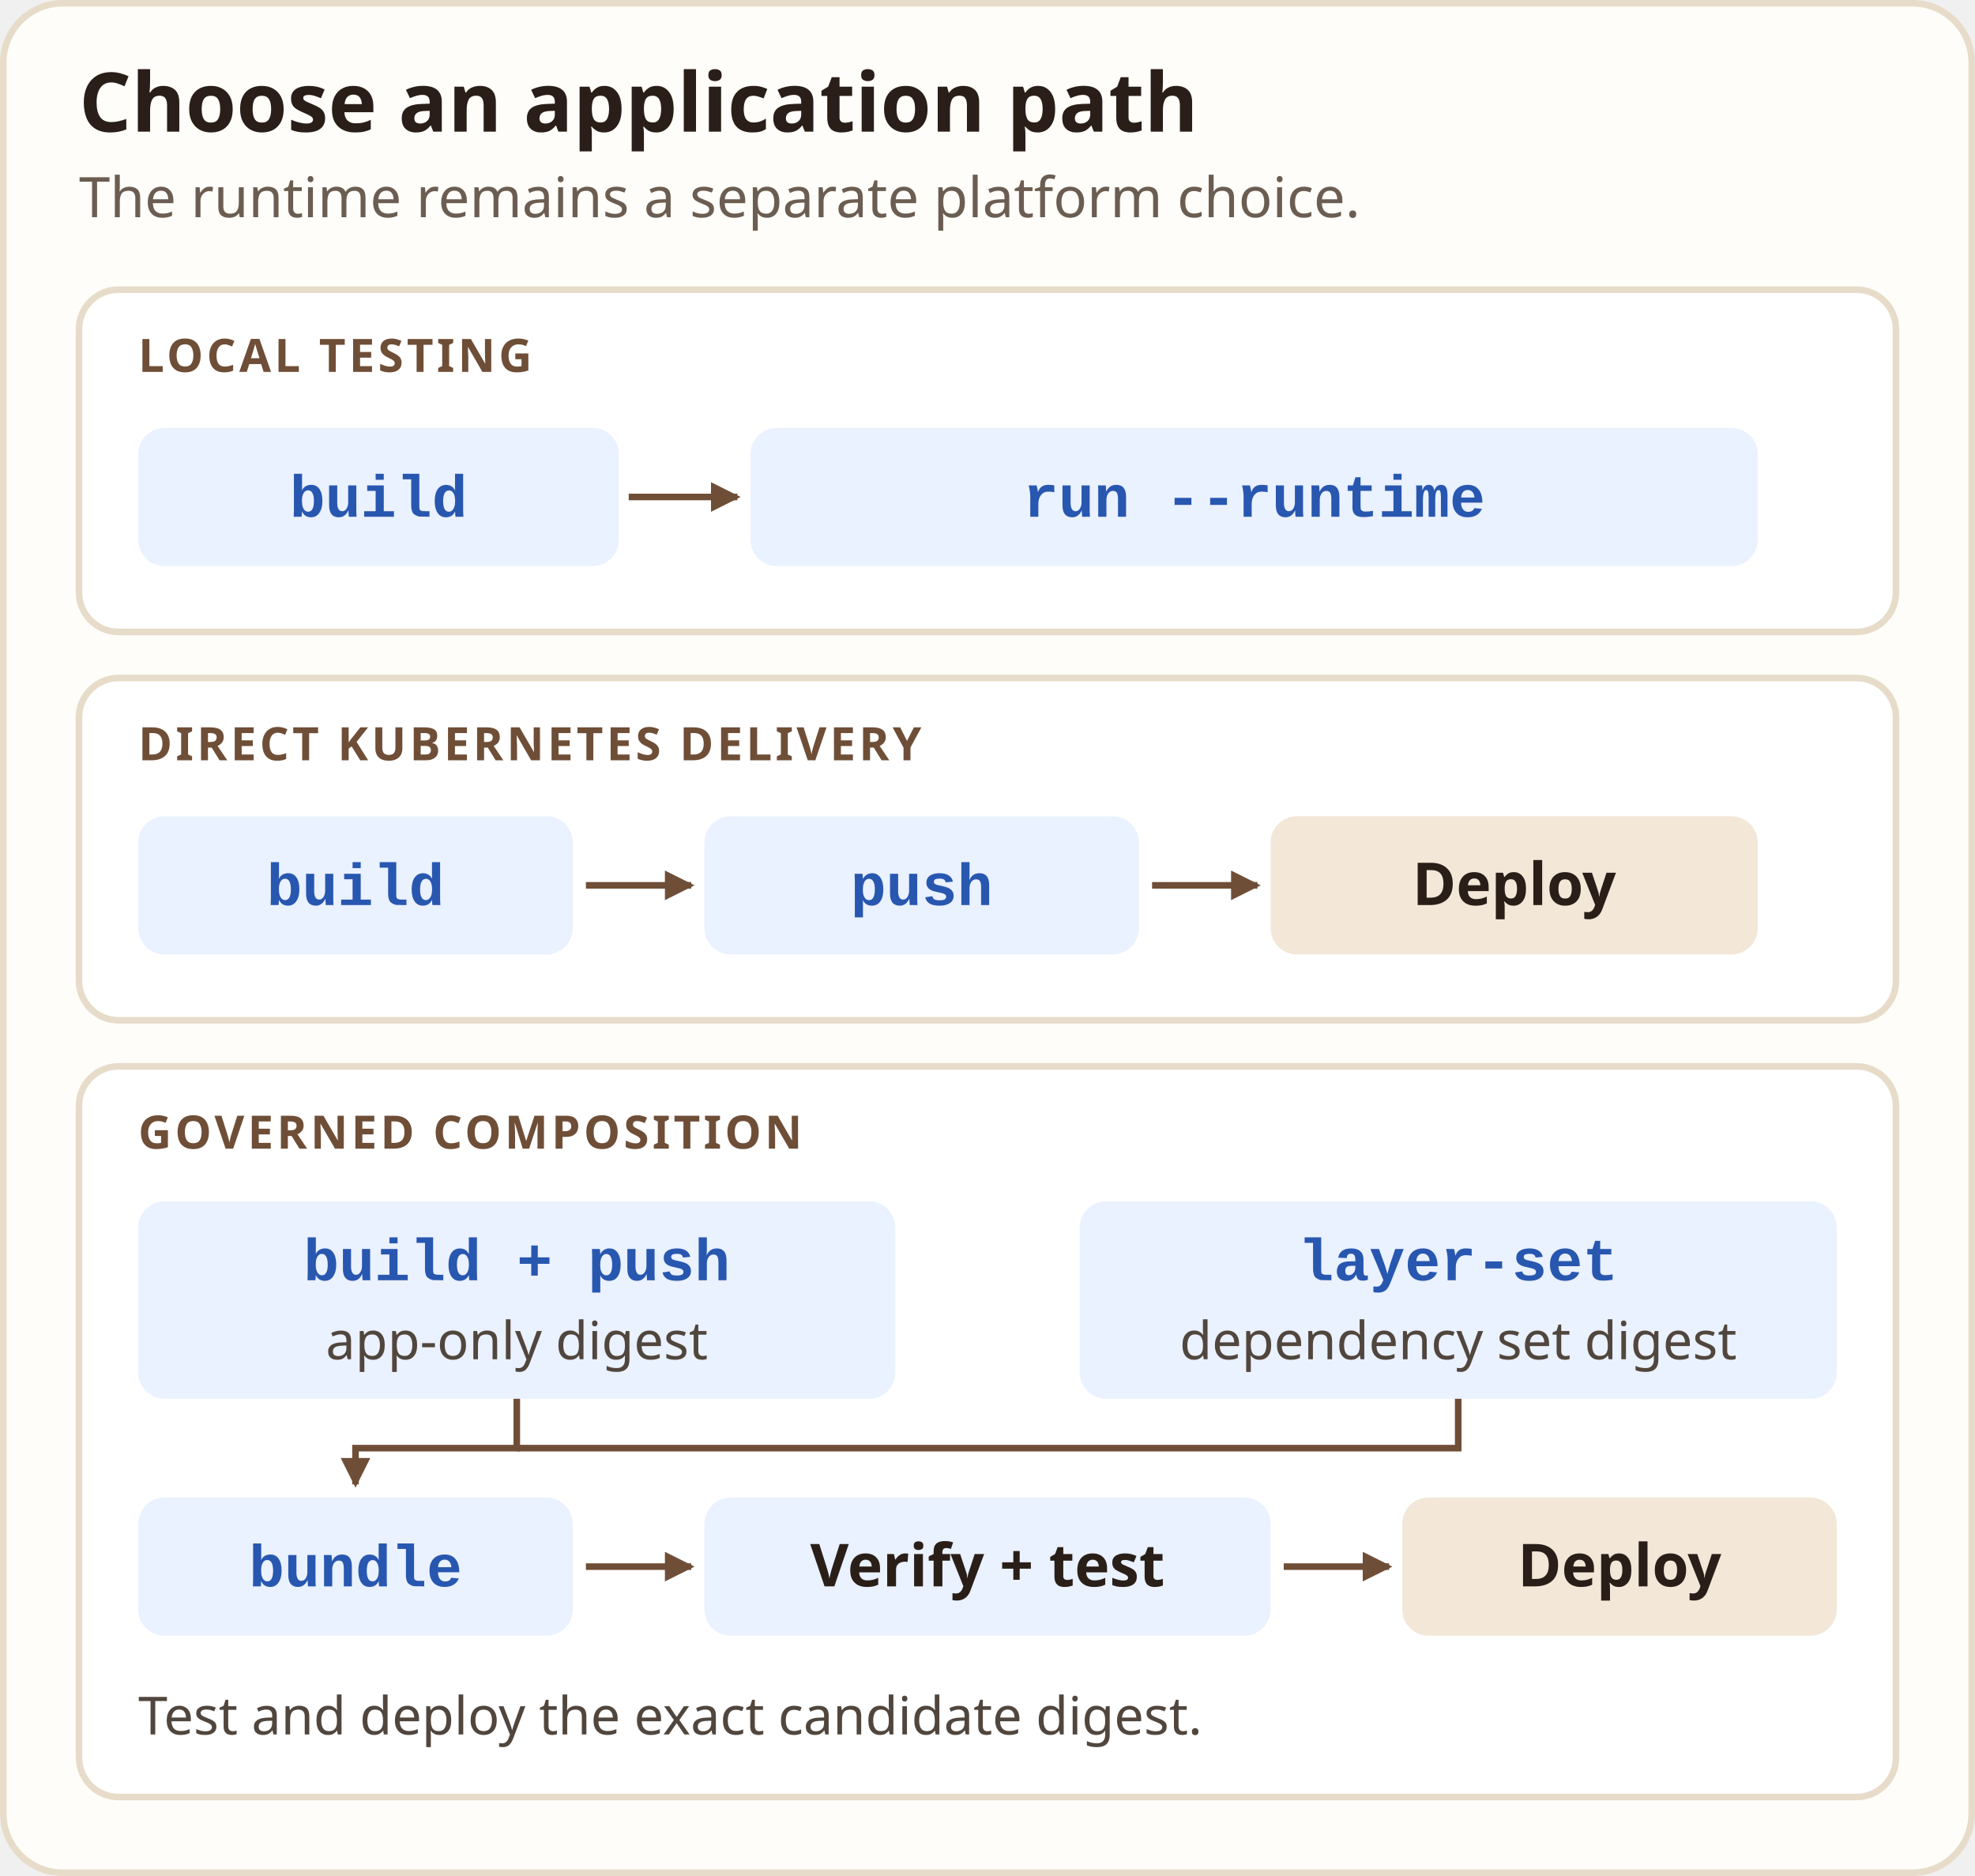
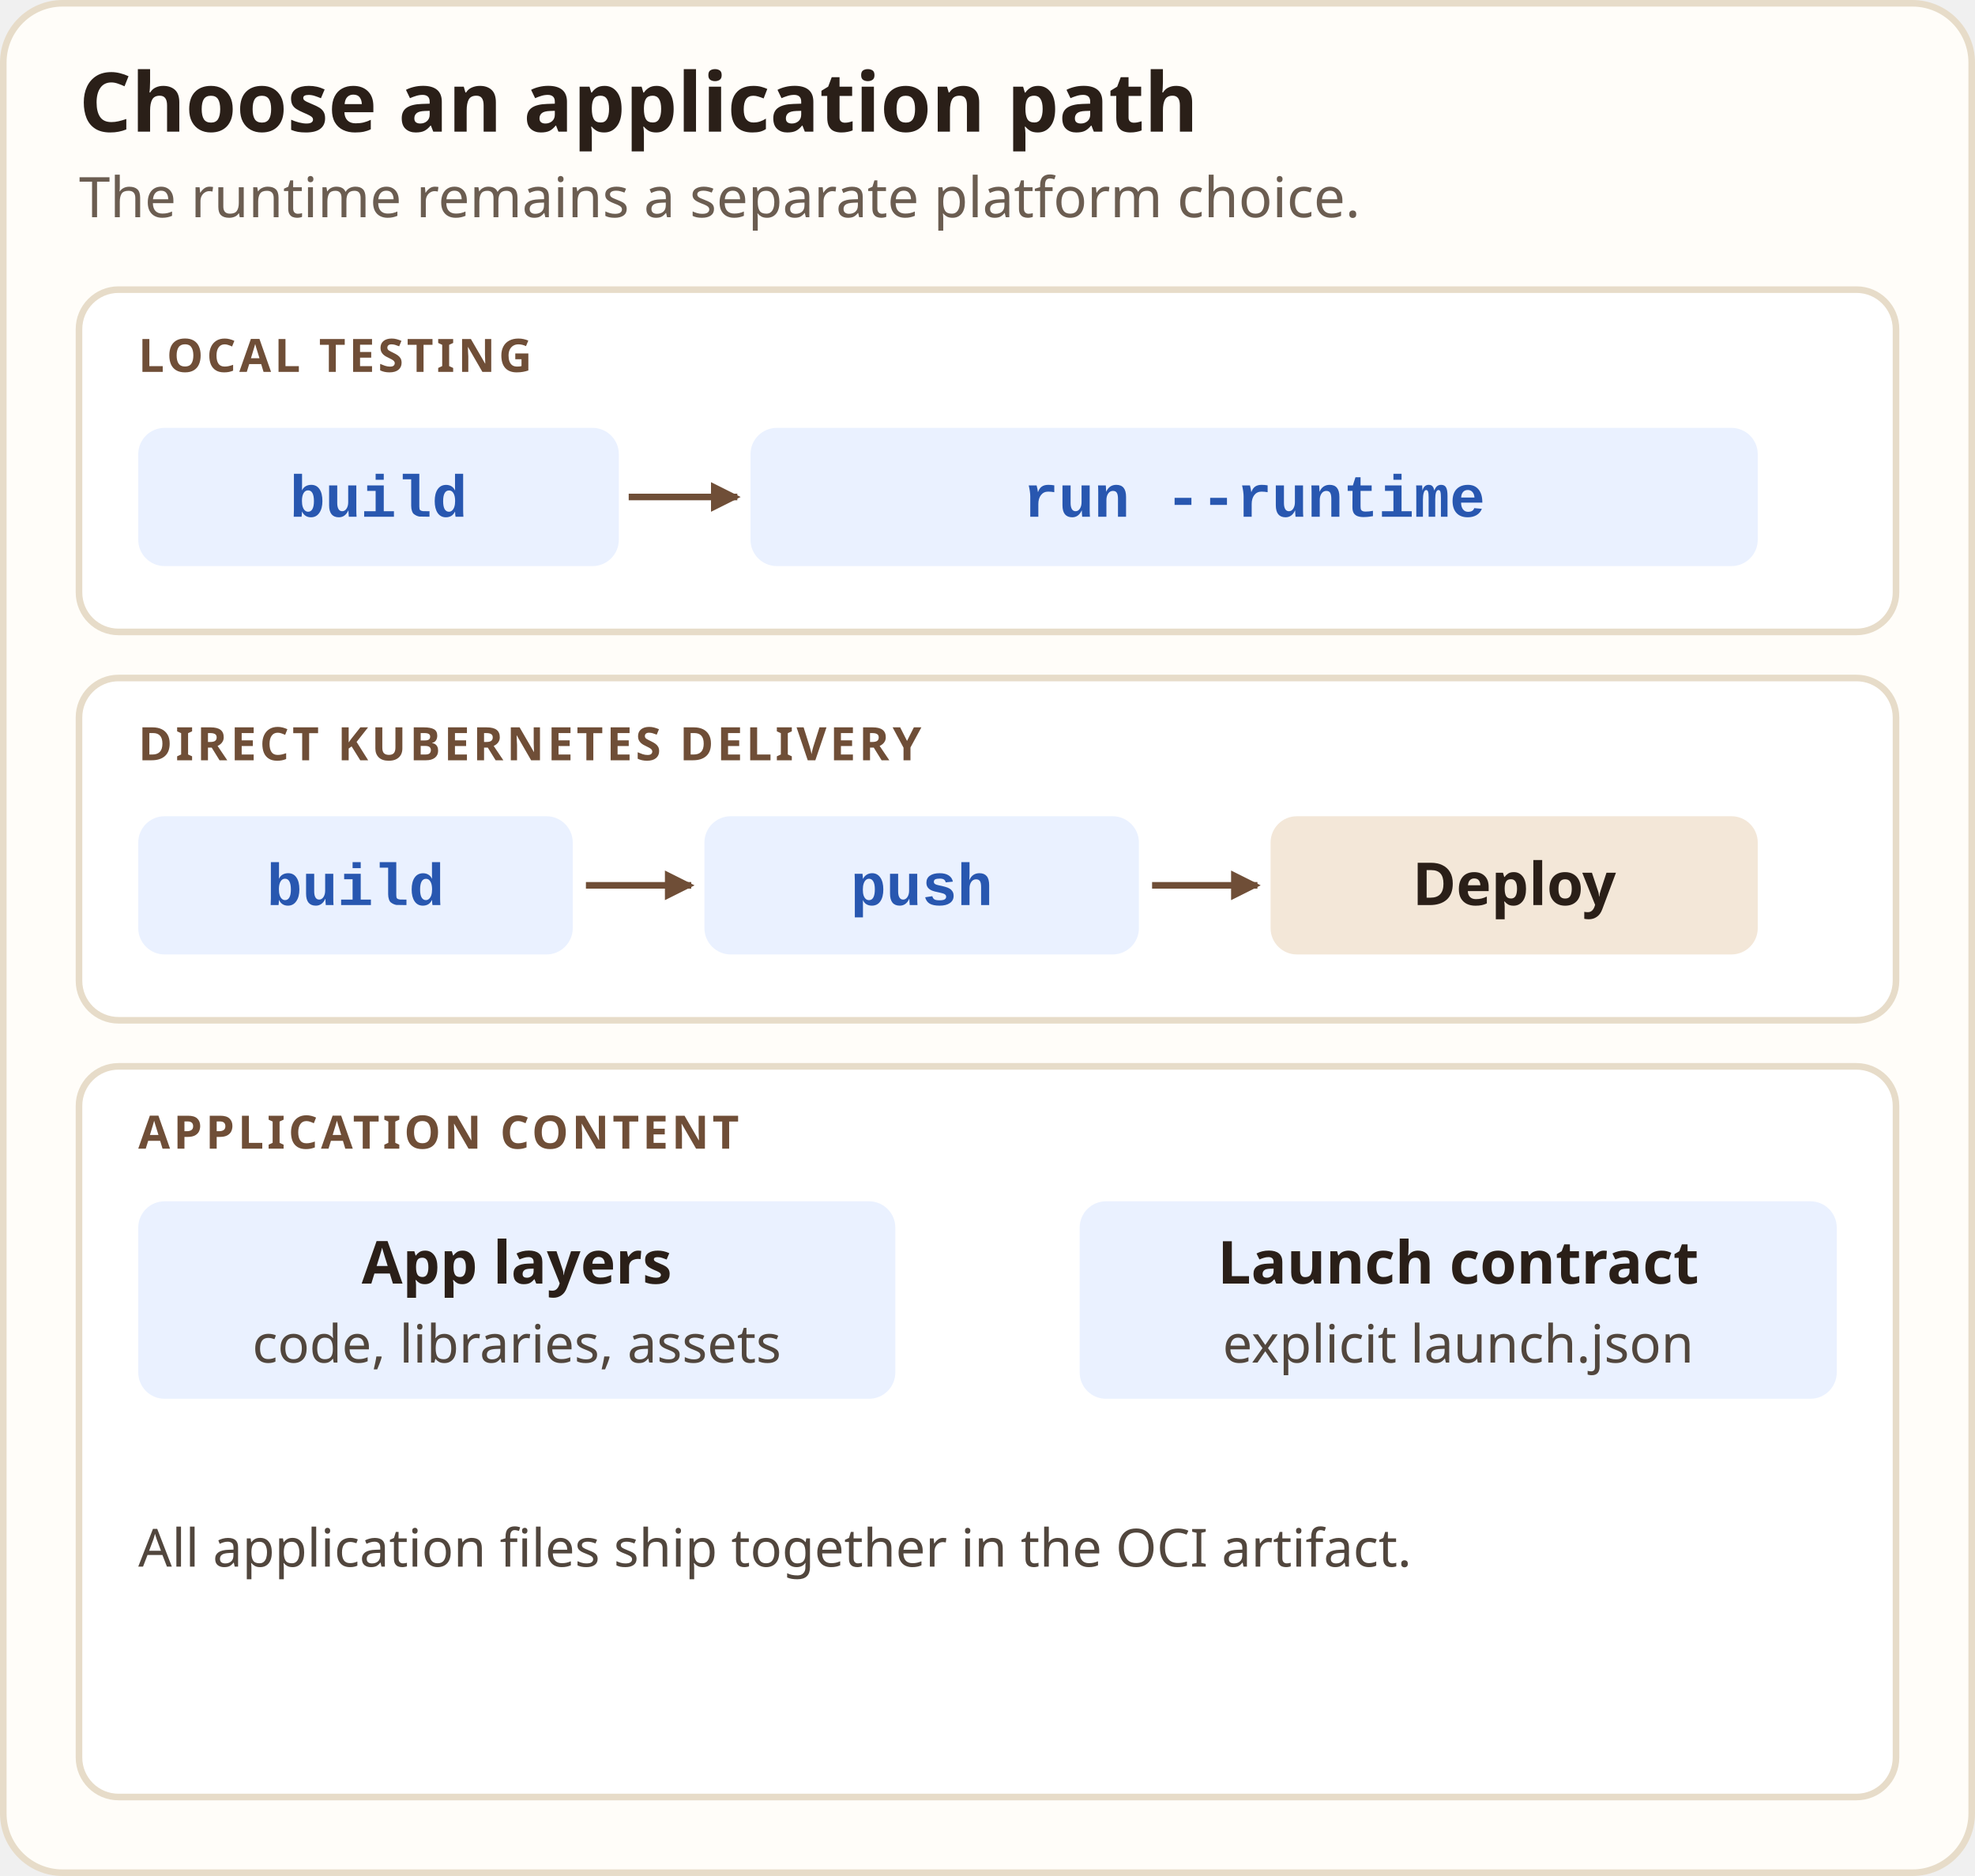
<svg xmlns="http://www.w3.org/2000/svg" width="600" height="570" viewBox="0 0 600 570" role="img" aria-labelledby="title description">
  <style>
    text { font-family: "Segoe UI", Aptos, Calibri, sans-serif; fill: #2a1f18; }
    .heading { font-size: 25px; font-weight: 700; }
    .subheading { font-size: 17px; fill: #6b5d51; }
    .eyebrow { font-size: 14px; font-weight: 700; letter-spacing: 1px; fill: #6f4e37; }
    .command { font-family: Consolas, "Courier New", monospace; font-size: 18px; font-weight: 700; fill: #2857b0; }
    .label { font-size: 18px; font-weight: 600; }
    .note { font-size: 16px; fill: #51463d; }
    .arrow { fill: none; stroke: #6f4e37; stroke-width: 2; marker-end: url(#arrow); }
  </style>
  <defs>
    <marker id="arrow" markerWidth="9" markerHeight="9" refX="8" refY="4.5" orient="auto" markerUnits="userSpaceOnUse">
      <path d="M0 0 9 4.5 0 9Z" fill="#6f4e37" />
    </marker>
  </defs>
  <rect x="1" y="1" width="598" height="568" rx="18" fill="#fffdf9" stroke="#e7dcc9" stroke-width="2" />
  <text class="heading" x="24" y="40">Choose an application path</text>
  <text class="subheading" x="24" y="66">The runtime remains a separate platform choice.</text>
  <rect x="24" y="88" width="552" height="104" rx="12" fill="#fff" stroke="#e7dcc9" stroke-width="2" />
  <text class="eyebrow" x="42" y="113">LOCAL TESTING</text>
  <rect x="42" y="130" width="146" height="42" rx="8" fill="#eaf1ff" />
  <text class="command" x="115" y="157" text-anchor="middle">build</text>
  <path class="arrow" d="M191 151H224" />
  <rect x="228" y="130" width="306" height="42" rx="8" fill="#eaf1ff" />
  <text class="command" x="381" y="157" text-anchor="middle">run --runtime</text>
  <rect x="24" y="206" width="552" height="104" rx="12" fill="#fff" stroke="#e7dcc9" stroke-width="2" />
  <text class="eyebrow" x="42" y="231">DIRECT KUBERNETES DELIVERY</text>
  <rect x="42" y="248" width="132" height="42" rx="8" fill="#eaf1ff" />
  <text class="command" x="108" y="275" text-anchor="middle">build</text>
  <path class="arrow" d="M178 269H210" />
  <rect x="214" y="248" width="132" height="42" rx="8" fill="#eaf1ff" />
  <text class="command" x="280" y="275" text-anchor="middle">push</text>
  <path class="arrow" d="M350 269H382" />
  <rect x="386" y="248" width="148" height="42" rx="8" fill="#f3e7d8" />
  <text class="label" x="460" y="275" text-anchor="middle">Deploy</text>
  <rect x="24" y="324" width="552" height="222" rx="12" fill="#fff" stroke="#e7dcc9" stroke-width="2" />
-   <text class="eyebrow" x="42" y="349">GOVERNED COMPOSITION</text>
+   <text class="eyebrow" x="42" y="349">APPLICATION CONTENT</text>
  <rect x="42" y="365" width="230" height="60" rx="8" fill="#eaf1ff" />
-   <text class="command" x="157" y="389" text-anchor="middle">build + push</text>
-   <text class="note" x="157" y="413" text-anchor="middle">app-only digest</text>
+   <text class="label" x="157" y="390" text-anchor="middle">App layers</text>
+   <text class="note" x="157" y="414" text-anchor="middle">code, libraries, assets</text>
  <rect x="328" y="365" width="230" height="60" rx="8" fill="#eaf1ff" />
-   <text class="command" x="443" y="389" text-anchor="middle">layer-set</text>
-   <text class="note" x="443" y="413" text-anchor="middle">dependency set digest</text>
-   <path d="M443 425V440H157" fill="none" stroke="#6f4e37" stroke-width="2" />
-   <path class="arrow" d="M157 425V440H108V451" />
-   <rect x="42" y="455" width="132" height="42" rx="8" fill="#eaf1ff" />
-   <text class="command" x="108" y="482" text-anchor="middle">bundle</text>
-   <path class="arrow" d="M178 476H210" />
-   <rect x="214" y="455" width="172" height="42" rx="8" fill="#eaf1ff" />
-   <text class="label" x="300" y="482" text-anchor="middle">Verify + test</text>
-   <path class="arrow" d="M390 476H422" />
-   <rect x="426" y="455" width="132" height="42" rx="8" fill="#f3e7d8" />
-   <text class="label" x="492" y="482" text-anchor="middle">Deploy</text>
-   <text class="note" x="42" y="527">Test and deploy the exact candidate digest.</text>
+   <text class="label" x="443" y="390" text-anchor="middle">Launch contract</text>
+   <text class="note" x="443" y="414" text-anchor="middle">explicit launch.json</text>
+   <text class="note" x="42" y="476">All application files ship together in the OCI artifact.</text>
</svg>
